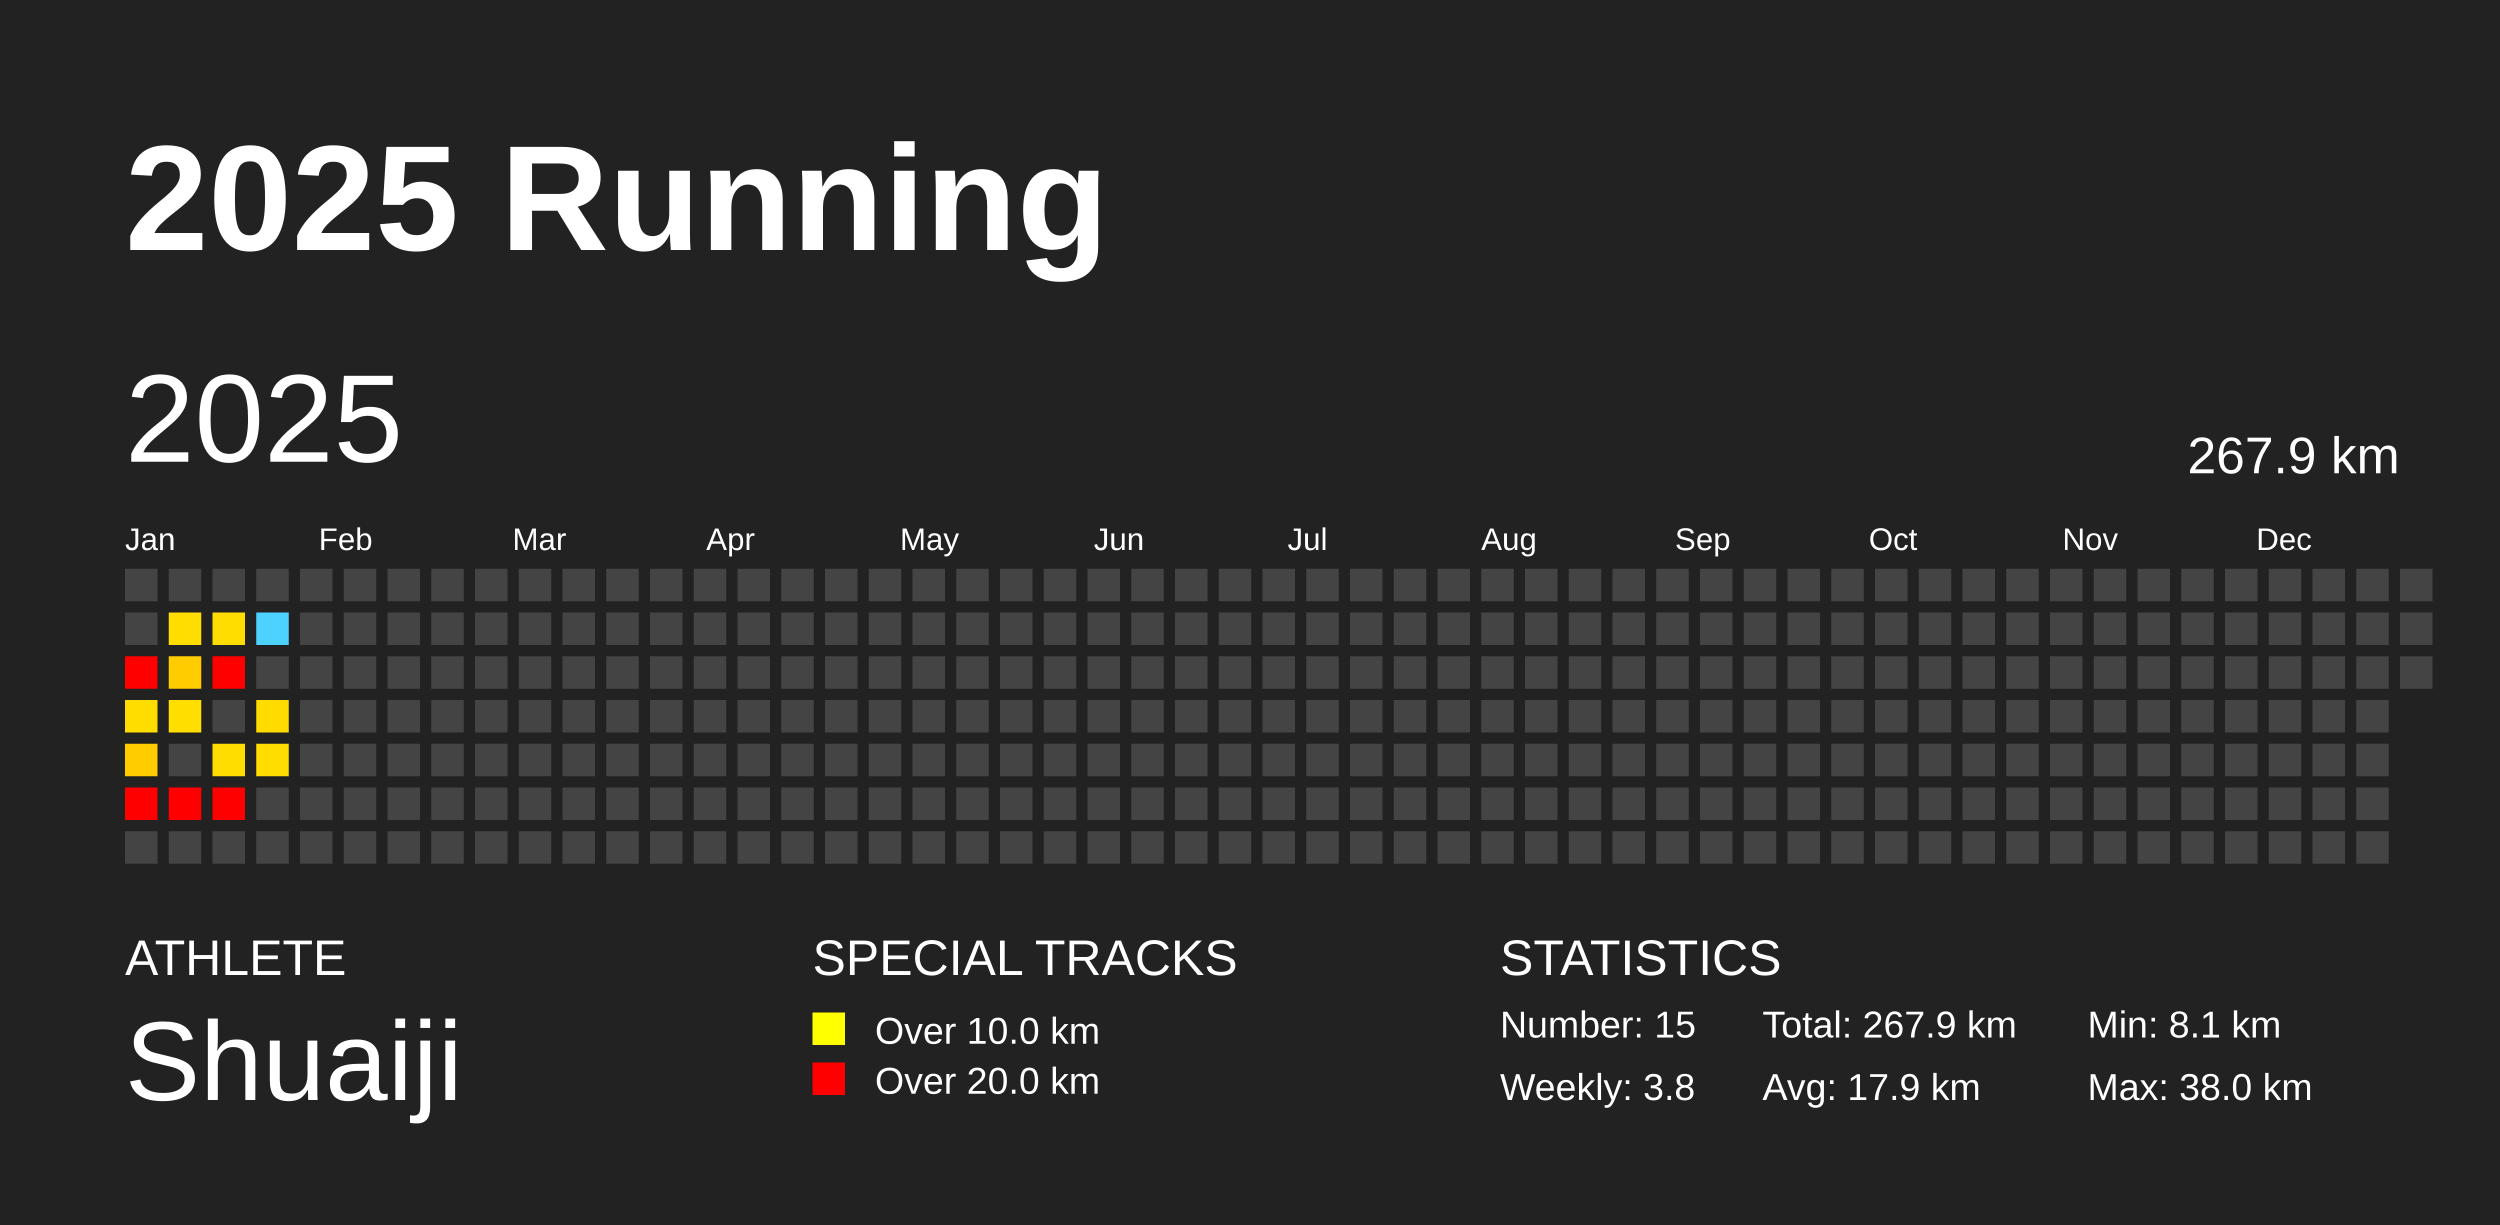
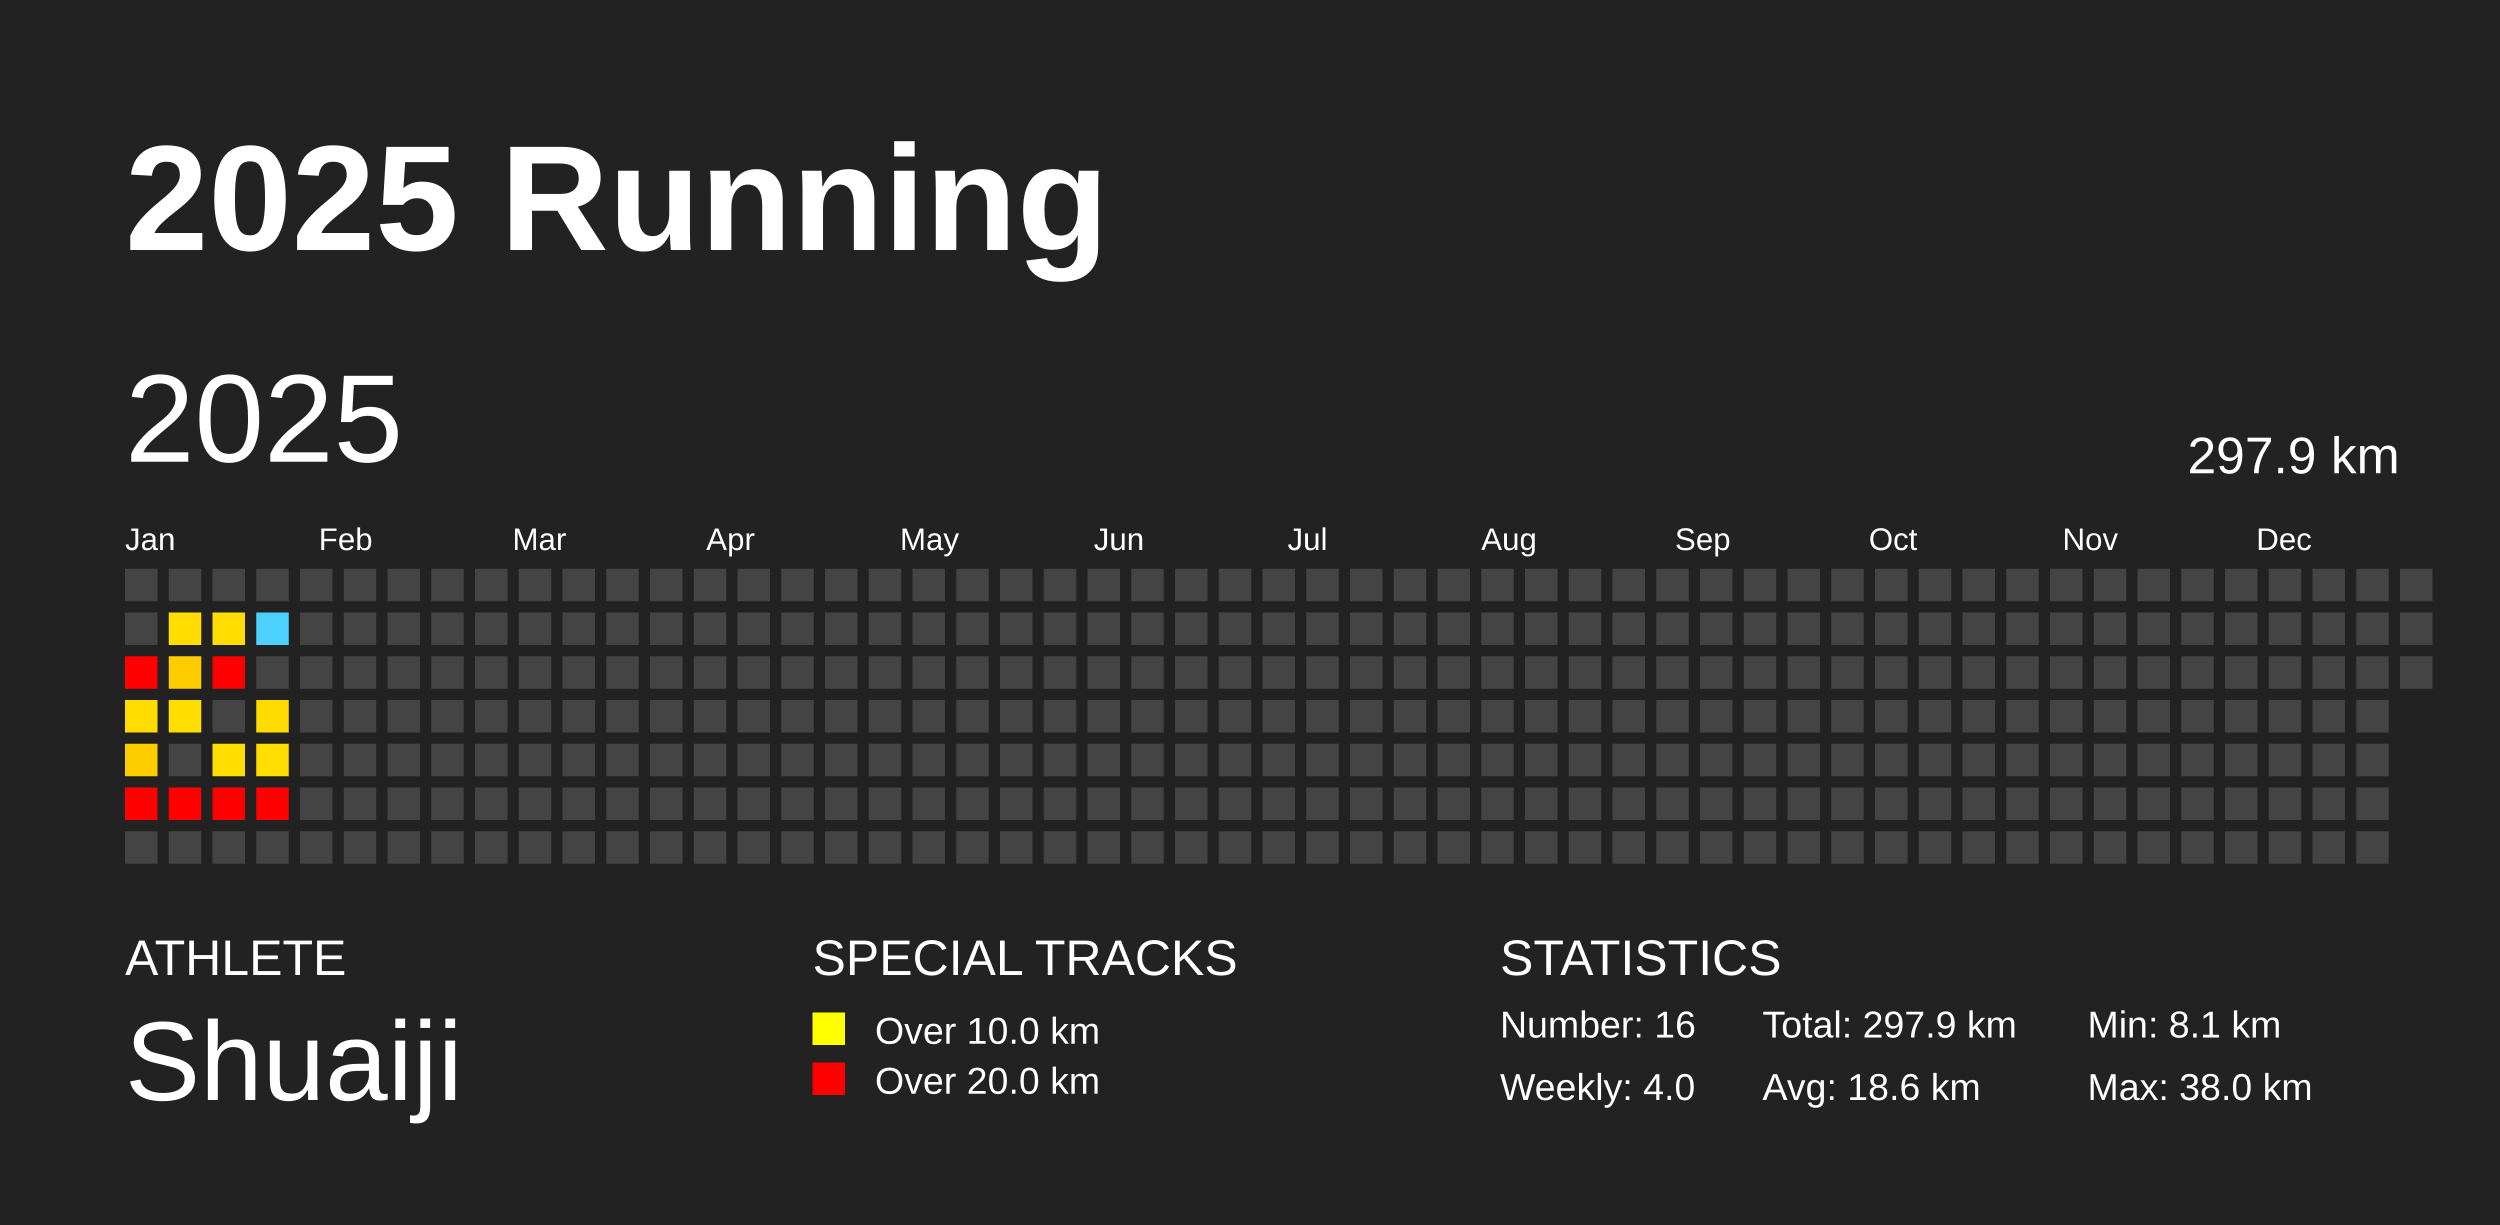
<svg xmlns="http://www.w3.org/2000/svg" baseProfile="full" height="98mm" version="1.1" viewBox="0,0,200,98" width="200mm">
  <defs />
  <rect fill="#222222" height="98" width="200" x="0" y="0" />
  <text fill="#FFFFFF" style="font-size:12px; font-family:Arial; font-weight:bold;" x="10" y="20">2025 Running</text>
  <text fill="#FFFFFF" style="font-size:4px; font-family:Arial" x="10" y="78">ATHLETE</text>
  <text fill="#FFFFFF" style="font-size:9px; font-family:Arial" x="10" y="88">Shuaiji</text>
  <text fill="#FFFFFF" style="font-size:4px; font-family:Arial" x="65" y="78">SPECIAL TRACKS</text>
  <rect fill="yellow" height="2.6" width="2.6" x="65" y="81" />
  <text fill="#FFFFFF" style="font-size:3px; font-family:Arial" x="70" y="83.5">Over 10.0 km</text>
  <rect fill="red" height="2.6" width="2.6" x="65" y="85" />
  <text fill="#FFFFFF" style="font-size:3px; font-family:Arial" x="70" y="87.5">Over 20.0 km</text>
  <text fill="#FFFFFF" style="font-size:4px; font-family:Arial" x="120" y="78">STATISTICS</text>
-   <text fill="#FFFFFF" style="font-size:3px; font-family:Arial" x="120" y="83">Number: 15</text>
-   <text fill="#FFFFFF" style="font-size:3px; font-family:Arial" x="120" y="88">Weekly: 3.8</text>
-   <text fill="#FFFFFF" style="font-size:3px; font-family:Arial" x="141" y="83">Total: 267.9 km</text>
-   <text fill="#FFFFFF" style="font-size:3px; font-family:Arial" x="141" y="88">Avg: 17.9 km</text>
+   <text fill="#FFFFFF" style="font-size:3px; font-family:Arial" x="120" y="83">Number: 16</text>
+   <text fill="#FFFFFF" style="font-size:3px; font-family:Arial" x="120" y="88">Weekly: 4.0</text>
+   <text fill="#FFFFFF" style="font-size:3px; font-family:Arial" x="141" y="83">Total: 297.9 km</text>
+   <text fill="#FFFFFF" style="font-size:3px; font-family:Arial" x="141" y="88">Avg: 18.6 km</text>
  <text fill="#FFFFFF" style="font-size:3px; font-family:Arial" x="167" y="83">Min: 8.1 km</text>
  <text fill="#FFFFFF" style="font-size:3px; font-family:Arial" x="167" y="88">Max: 38.0 km</text>
  <text dominant-baseline="hanging" fill="#FFFFFF" style="font-size:10.0px; font-family:Arial;" x="10" y="30">2025</text>
-   <text dominant-baseline="hanging" fill="#FFFFFF" style="font-size:4.125px; font-family:Arial;" x="175" y="35">267.9 km</text>
+   <text dominant-baseline="hanging" fill="#FFFFFF" style="font-size:4.125px; font-family:Arial;" x="175" y="35">297.9 km</text>
  <text fill="#FFFFFF" style="font-size:2.5px; font-family:Arial" x="10.0" y="44">Jan</text>
  <text fill="#FFFFFF" style="font-size:2.5px; font-family:Arial" x="25.5" y="44">Feb</text>
  <text fill="#FFFFFF" style="font-size:2.5px; font-family:Arial" x="41.0" y="44">Mar</text>
  <text fill="#FFFFFF" style="font-size:2.5px; font-family:Arial" x="56.5" y="44">Apr</text>
  <text fill="#FFFFFF" style="font-size:2.5px; font-family:Arial" x="72.0" y="44">May</text>
  <text fill="#FFFFFF" style="font-size:2.5px; font-family:Arial" x="87.5" y="44">Jun</text>
  <text fill="#FFFFFF" style="font-size:2.5px; font-family:Arial" x="103.0" y="44">Jul</text>
  <text fill="#FFFFFF" style="font-size:2.5px; font-family:Arial" x="118.5" y="44">Aug</text>
  <text fill="#FFFFFF" style="font-size:2.5px; font-family:Arial" x="134.0" y="44">Sep</text>
  <text fill="#FFFFFF" style="font-size:2.5px; font-family:Arial" x="149.5" y="44">Oct</text>
  <text fill="#FFFFFF" style="font-size:2.5px; font-family:Arial" x="165.0" y="44">Nov</text>
  <text fill="#FFFFFF" style="font-size:2.5px; font-family:Arial" x="180.5" y="44">Dec</text>
  <rect fill="#444444" height="2.6" width="2.6" x="10.0" y="45.5" />
  <rect fill="#444444" height="2.6" width="2.6" x="10.0" y="49.0" />
  <rect fill="red" height="2.6" width="2.6" x="10.0" y="52.5" />
  <rect fill="#ffdd00" height="2.6" width="2.6" x="10.0" y="56.0" />
  <rect fill="#ffcc00" height="2.6" width="2.6" x="10.0" y="59.5" />
  <rect fill="red" height="2.6" width="2.6" x="10.0" y="63.0" />
  <rect fill="#444444" height="2.6" width="2.6" x="10.0" y="66.5" />
  <rect fill="#444444" height="2.6" width="2.6" x="13.5" y="45.5" />
  <rect fill="#ffdd00" height="2.6" width="2.6" x="13.5" y="49.0" />
  <rect fill="#ffcc00" height="2.6" width="2.6" x="13.5" y="52.5" />
  <rect fill="#ffde00" height="2.6" width="2.6" x="13.5" y="56.0" />
  <rect fill="#444444" height="2.6" width="2.6" x="13.5" y="59.5" />
  <rect fill="red" height="2.6" width="2.6" x="13.5" y="63.0" />
  <rect fill="#444444" height="2.6" width="2.6" x="13.5" y="66.5" />
  <rect fill="#444444" height="2.6" width="2.6" x="17.0" y="45.5" />
  <rect fill="#ffdd00" height="2.6" width="2.6" x="17.0" y="49.0" />
  <rect fill="red" height="2.6" width="2.6" x="17.0" y="52.5" />
  <rect fill="#444444" height="2.6" width="2.6" x="17.0" y="56.0" />
  <rect fill="#ffdd00" height="2.6" width="2.6" x="17.0" y="59.5" />
  <rect fill="red" height="2.6" width="2.6" x="17.0" y="63.0" />
  <rect fill="#444444" height="2.6" width="2.6" x="17.0" y="66.5" />
  <rect fill="#444444" height="2.6" width="2.6" x="20.5" y="45.5" />
  <rect fill="#4dd2ff" height="2.6" width="2.6" x="20.5" y="49.0" />
  <rect fill="#444444" height="2.6" width="2.6" x="20.5" y="52.5" />
  <rect fill="#ffdb00" height="2.6" width="2.6" x="20.5" y="56.0" />
  <rect fill="#ffdd00" height="2.6" width="2.6" x="20.5" y="59.5" />
-   <rect fill="#444444" height="2.6" width="2.6" x="20.5" y="63.0" />
+   <rect fill="red" height="2.6" width="2.6" x="20.5" y="63.0" />
  <rect fill="#444444" height="2.6" width="2.6" x="20.5" y="66.5" />
  <rect fill="#444444" height="2.6" width="2.6" x="24.0" y="45.5" />
  <rect fill="#444444" height="2.6" width="2.6" x="24.0" y="49.0" />
  <rect fill="#444444" height="2.6" width="2.6" x="24.0" y="52.5" />
  <rect fill="#444444" height="2.6" width="2.6" x="24.0" y="56.0" />
  <rect fill="#444444" height="2.6" width="2.6" x="24.0" y="59.5" />
  <rect fill="#444444" height="2.6" width="2.6" x="24.0" y="63.0" />
  <rect fill="#444444" height="2.6" width="2.6" x="24.0" y="66.5" />
  <rect fill="#444444" height="2.6" width="2.6" x="27.5" y="45.5" />
  <rect fill="#444444" height="2.6" width="2.6" x="27.5" y="49.0" />
  <rect fill="#444444" height="2.6" width="2.6" x="27.5" y="52.5" />
  <rect fill="#444444" height="2.6" width="2.6" x="27.5" y="56.0" />
  <rect fill="#444444" height="2.6" width="2.6" x="27.5" y="59.5" />
  <rect fill="#444444" height="2.6" width="2.6" x="27.5" y="63.0" />
  <rect fill="#444444" height="2.6" width="2.6" x="27.5" y="66.5" />
  <rect fill="#444444" height="2.6" width="2.6" x="31.0" y="45.5" />
  <rect fill="#444444" height="2.6" width="2.6" x="31.0" y="49.0" />
  <rect fill="#444444" height="2.6" width="2.6" x="31.0" y="52.5" />
  <rect fill="#444444" height="2.6" width="2.6" x="31.0" y="56.0" />
  <rect fill="#444444" height="2.6" width="2.6" x="31.0" y="59.5" />
  <rect fill="#444444" height="2.6" width="2.6" x="31.0" y="63.0" />
  <rect fill="#444444" height="2.6" width="2.6" x="31.0" y="66.5" />
  <rect fill="#444444" height="2.6" width="2.6" x="34.5" y="45.5" />
  <rect fill="#444444" height="2.6" width="2.6" x="34.5" y="49.0" />
  <rect fill="#444444" height="2.6" width="2.6" x="34.5" y="52.5" />
  <rect fill="#444444" height="2.6" width="2.6" x="34.5" y="56.0" />
  <rect fill="#444444" height="2.6" width="2.6" x="34.5" y="59.5" />
  <rect fill="#444444" height="2.6" width="2.6" x="34.5" y="63.0" />
  <rect fill="#444444" height="2.6" width="2.6" x="34.5" y="66.5" />
  <rect fill="#444444" height="2.6" width="2.6" x="38.0" y="45.5" />
  <rect fill="#444444" height="2.6" width="2.6" x="38.0" y="49.0" />
  <rect fill="#444444" height="2.6" width="2.6" x="38.0" y="52.5" />
  <rect fill="#444444" height="2.6" width="2.6" x="38.0" y="56.0" />
  <rect fill="#444444" height="2.6" width="2.6" x="38.0" y="59.5" />
  <rect fill="#444444" height="2.6" width="2.6" x="38.0" y="63.0" />
  <rect fill="#444444" height="2.6" width="2.6" x="38.0" y="66.5" />
  <rect fill="#444444" height="2.6" width="2.6" x="41.5" y="45.5" />
  <rect fill="#444444" height="2.6" width="2.6" x="41.5" y="49.0" />
  <rect fill="#444444" height="2.6" width="2.6" x="41.5" y="52.5" />
  <rect fill="#444444" height="2.6" width="2.6" x="41.5" y="56.0" />
  <rect fill="#444444" height="2.6" width="2.6" x="41.5" y="59.5" />
  <rect fill="#444444" height="2.6" width="2.6" x="41.5" y="63.0" />
  <rect fill="#444444" height="2.6" width="2.6" x="41.5" y="66.5" />
  <rect fill="#444444" height="2.6" width="2.6" x="45.0" y="45.5" />
  <rect fill="#444444" height="2.6" width="2.6" x="45.0" y="49.0" />
  <rect fill="#444444" height="2.6" width="2.6" x="45.0" y="52.5" />
  <rect fill="#444444" height="2.6" width="2.6" x="45.0" y="56.0" />
  <rect fill="#444444" height="2.6" width="2.6" x="45.0" y="59.5" />
  <rect fill="#444444" height="2.6" width="2.6" x="45.0" y="63.0" />
  <rect fill="#444444" height="2.6" width="2.6" x="45.0" y="66.5" />
  <rect fill="#444444" height="2.6" width="2.6" x="48.5" y="45.5" />
  <rect fill="#444444" height="2.6" width="2.6" x="48.5" y="49.0" />
  <rect fill="#444444" height="2.6" width="2.6" x="48.5" y="52.5" />
  <rect fill="#444444" height="2.6" width="2.6" x="48.5" y="56.0" />
  <rect fill="#444444" height="2.6" width="2.6" x="48.5" y="59.5" />
  <rect fill="#444444" height="2.6" width="2.6" x="48.5" y="63.0" />
  <rect fill="#444444" height="2.6" width="2.6" x="48.5" y="66.5" />
  <rect fill="#444444" height="2.6" width="2.6" x="52.0" y="45.5" />
  <rect fill="#444444" height="2.6" width="2.6" x="52.0" y="49.0" />
  <rect fill="#444444" height="2.6" width="2.6" x="52.0" y="52.5" />
  <rect fill="#444444" height="2.6" width="2.6" x="52.0" y="56.0" />
  <rect fill="#444444" height="2.6" width="2.6" x="52.0" y="59.5" />
  <rect fill="#444444" height="2.6" width="2.6" x="52.0" y="63.0" />
  <rect fill="#444444" height="2.6" width="2.6" x="52.0" y="66.5" />
  <rect fill="#444444" height="2.6" width="2.6" x="55.5" y="45.5" />
  <rect fill="#444444" height="2.6" width="2.6" x="55.5" y="49.0" />
  <rect fill="#444444" height="2.6" width="2.6" x="55.5" y="52.5" />
  <rect fill="#444444" height="2.6" width="2.6" x="55.5" y="56.0" />
  <rect fill="#444444" height="2.6" width="2.6" x="55.5" y="59.5" />
  <rect fill="#444444" height="2.6" width="2.6" x="55.5" y="63.0" />
  <rect fill="#444444" height="2.6" width="2.6" x="55.5" y="66.5" />
  <rect fill="#444444" height="2.6" width="2.6" x="59.0" y="45.5" />
  <rect fill="#444444" height="2.6" width="2.6" x="59.0" y="49.0" />
  <rect fill="#444444" height="2.6" width="2.6" x="59.0" y="52.5" />
  <rect fill="#444444" height="2.6" width="2.6" x="59.0" y="56.0" />
  <rect fill="#444444" height="2.6" width="2.6" x="59.0" y="59.5" />
  <rect fill="#444444" height="2.6" width="2.6" x="59.0" y="63.0" />
  <rect fill="#444444" height="2.6" width="2.6" x="59.0" y="66.5" />
  <rect fill="#444444" height="2.6" width="2.6" x="62.5" y="45.5" />
  <rect fill="#444444" height="2.6" width="2.6" x="62.5" y="49.0" />
  <rect fill="#444444" height="2.6" width="2.6" x="62.5" y="52.5" />
  <rect fill="#444444" height="2.6" width="2.6" x="62.5" y="56.0" />
  <rect fill="#444444" height="2.6" width="2.6" x="62.5" y="59.5" />
  <rect fill="#444444" height="2.6" width="2.6" x="62.5" y="63.0" />
  <rect fill="#444444" height="2.6" width="2.6" x="62.5" y="66.5" />
  <rect fill="#444444" height="2.6" width="2.6" x="66.0" y="45.5" />
  <rect fill="#444444" height="2.6" width="2.6" x="66.0" y="49.0" />
  <rect fill="#444444" height="2.6" width="2.6" x="66.0" y="52.5" />
  <rect fill="#444444" height="2.6" width="2.6" x="66.0" y="56.0" />
  <rect fill="#444444" height="2.6" width="2.6" x="66.0" y="59.5" />
  <rect fill="#444444" height="2.6" width="2.6" x="66.0" y="63.0" />
  <rect fill="#444444" height="2.6" width="2.6" x="66.0" y="66.5" />
  <rect fill="#444444" height="2.6" width="2.6" x="69.5" y="45.5" />
  <rect fill="#444444" height="2.6" width="2.6" x="69.5" y="49.0" />
  <rect fill="#444444" height="2.6" width="2.6" x="69.5" y="52.5" />
  <rect fill="#444444" height="2.6" width="2.6" x="69.5" y="56.0" />
  <rect fill="#444444" height="2.6" width="2.6" x="69.5" y="59.5" />
  <rect fill="#444444" height="2.6" width="2.6" x="69.5" y="63.0" />
  <rect fill="#444444" height="2.6" width="2.6" x="69.5" y="66.5" />
  <rect fill="#444444" height="2.6" width="2.6" x="73.0" y="45.5" />
  <rect fill="#444444" height="2.6" width="2.6" x="73.0" y="49.0" />
  <rect fill="#444444" height="2.6" width="2.6" x="73.0" y="52.5" />
  <rect fill="#444444" height="2.6" width="2.6" x="73.0" y="56.0" />
  <rect fill="#444444" height="2.6" width="2.6" x="73.0" y="59.5" />
  <rect fill="#444444" height="2.6" width="2.6" x="73.0" y="63.0" />
  <rect fill="#444444" height="2.6" width="2.6" x="73.0" y="66.5" />
  <rect fill="#444444" height="2.6" width="2.6" x="76.5" y="45.5" />
  <rect fill="#444444" height="2.6" width="2.6" x="76.5" y="49.0" />
  <rect fill="#444444" height="2.6" width="2.6" x="76.5" y="52.5" />
  <rect fill="#444444" height="2.6" width="2.6" x="76.5" y="56.0" />
  <rect fill="#444444" height="2.6" width="2.6" x="76.5" y="59.5" />
  <rect fill="#444444" height="2.6" width="2.6" x="76.5" y="63.0" />
  <rect fill="#444444" height="2.6" width="2.6" x="76.5" y="66.5" />
  <rect fill="#444444" height="2.6" width="2.6" x="80.0" y="45.5" />
  <rect fill="#444444" height="2.6" width="2.6" x="80.0" y="49.0" />
  <rect fill="#444444" height="2.6" width="2.6" x="80.0" y="52.5" />
  <rect fill="#444444" height="2.6" width="2.6" x="80.0" y="56.0" />
  <rect fill="#444444" height="2.6" width="2.6" x="80.0" y="59.5" />
  <rect fill="#444444" height="2.6" width="2.6" x="80.0" y="63.0" />
  <rect fill="#444444" height="2.6" width="2.6" x="80.0" y="66.5" />
  <rect fill="#444444" height="2.6" width="2.6" x="83.5" y="45.5" />
  <rect fill="#444444" height="2.6" width="2.6" x="83.5" y="49.0" />
  <rect fill="#444444" height="2.6" width="2.6" x="83.5" y="52.5" />
  <rect fill="#444444" height="2.6" width="2.6" x="83.5" y="56.0" />
  <rect fill="#444444" height="2.6" width="2.6" x="83.5" y="59.5" />
  <rect fill="#444444" height="2.6" width="2.6" x="83.5" y="63.0" />
  <rect fill="#444444" height="2.6" width="2.6" x="83.5" y="66.5" />
  <rect fill="#444444" height="2.6" width="2.6" x="87.0" y="45.5" />
  <rect fill="#444444" height="2.6" width="2.6" x="87.0" y="49.0" />
  <rect fill="#444444" height="2.6" width="2.6" x="87.0" y="52.5" />
  <rect fill="#444444" height="2.6" width="2.6" x="87.0" y="56.0" />
  <rect fill="#444444" height="2.6" width="2.6" x="87.0" y="59.5" />
  <rect fill="#444444" height="2.6" width="2.6" x="87.0" y="63.0" />
  <rect fill="#444444" height="2.6" width="2.6" x="87.0" y="66.5" />
  <rect fill="#444444" height="2.6" width="2.6" x="90.5" y="45.5" />
  <rect fill="#444444" height="2.6" width="2.6" x="90.5" y="49.0" />
  <rect fill="#444444" height="2.6" width="2.6" x="90.5" y="52.5" />
  <rect fill="#444444" height="2.6" width="2.6" x="90.5" y="56.0" />
  <rect fill="#444444" height="2.6" width="2.6" x="90.5" y="59.5" />
  <rect fill="#444444" height="2.6" width="2.6" x="90.5" y="63.0" />
  <rect fill="#444444" height="2.6" width="2.6" x="90.5" y="66.5" />
  <rect fill="#444444" height="2.6" width="2.6" x="94.0" y="45.5" />
  <rect fill="#444444" height="2.6" width="2.6" x="94.0" y="49.0" />
  <rect fill="#444444" height="2.6" width="2.6" x="94.0" y="52.5" />
  <rect fill="#444444" height="2.6" width="2.6" x="94.0" y="56.0" />
  <rect fill="#444444" height="2.6" width="2.6" x="94.0" y="59.5" />
  <rect fill="#444444" height="2.6" width="2.6" x="94.0" y="63.0" />
  <rect fill="#444444" height="2.6" width="2.6" x="94.0" y="66.5" />
  <rect fill="#444444" height="2.6" width="2.6" x="97.5" y="45.5" />
  <rect fill="#444444" height="2.6" width="2.6" x="97.5" y="49.0" />
  <rect fill="#444444" height="2.6" width="2.6" x="97.5" y="52.5" />
  <rect fill="#444444" height="2.6" width="2.6" x="97.5" y="56.0" />
  <rect fill="#444444" height="2.6" width="2.6" x="97.5" y="59.5" />
  <rect fill="#444444" height="2.6" width="2.6" x="97.5" y="63.0" />
  <rect fill="#444444" height="2.6" width="2.6" x="97.5" y="66.5" />
  <rect fill="#444444" height="2.6" width="2.6" x="101.0" y="45.5" />
  <rect fill="#444444" height="2.6" width="2.6" x="101.0" y="49.0" />
  <rect fill="#444444" height="2.6" width="2.6" x="101.0" y="52.5" />
  <rect fill="#444444" height="2.6" width="2.6" x="101.0" y="56.0" />
  <rect fill="#444444" height="2.6" width="2.6" x="101.0" y="59.5" />
  <rect fill="#444444" height="2.6" width="2.6" x="101.0" y="63.0" />
  <rect fill="#444444" height="2.6" width="2.6" x="101.0" y="66.5" />
  <rect fill="#444444" height="2.6" width="2.6" x="104.5" y="45.5" />
  <rect fill="#444444" height="2.6" width="2.6" x="104.5" y="49.0" />
  <rect fill="#444444" height="2.6" width="2.6" x="104.5" y="52.5" />
  <rect fill="#444444" height="2.6" width="2.6" x="104.5" y="56.0" />
  <rect fill="#444444" height="2.6" width="2.6" x="104.5" y="59.5" />
  <rect fill="#444444" height="2.6" width="2.6" x="104.5" y="63.0" />
  <rect fill="#444444" height="2.6" width="2.6" x="104.5" y="66.5" />
  <rect fill="#444444" height="2.6" width="2.6" x="108.0" y="45.5" />
  <rect fill="#444444" height="2.6" width="2.6" x="108.0" y="49.0" />
  <rect fill="#444444" height="2.6" width="2.6" x="108.0" y="52.5" />
  <rect fill="#444444" height="2.6" width="2.6" x="108.0" y="56.0" />
  <rect fill="#444444" height="2.6" width="2.6" x="108.0" y="59.5" />
  <rect fill="#444444" height="2.6" width="2.6" x="108.0" y="63.0" />
  <rect fill="#444444" height="2.6" width="2.6" x="108.0" y="66.5" />
  <rect fill="#444444" height="2.6" width="2.6" x="111.5" y="45.5" />
  <rect fill="#444444" height="2.6" width="2.6" x="111.5" y="49.0" />
  <rect fill="#444444" height="2.6" width="2.6" x="111.5" y="52.5" />
  <rect fill="#444444" height="2.6" width="2.6" x="111.5" y="56.0" />
  <rect fill="#444444" height="2.6" width="2.6" x="111.5" y="59.5" />
  <rect fill="#444444" height="2.6" width="2.6" x="111.5" y="63.0" />
  <rect fill="#444444" height="2.6" width="2.6" x="111.5" y="66.5" />
  <rect fill="#444444" height="2.6" width="2.6" x="115.0" y="45.5" />
  <rect fill="#444444" height="2.6" width="2.6" x="115.0" y="49.0" />
  <rect fill="#444444" height="2.6" width="2.6" x="115.0" y="52.5" />
  <rect fill="#444444" height="2.6" width="2.6" x="115.0" y="56.0" />
  <rect fill="#444444" height="2.6" width="2.6" x="115.0" y="59.5" />
  <rect fill="#444444" height="2.6" width="2.6" x="115.0" y="63.0" />
  <rect fill="#444444" height="2.6" width="2.6" x="115.0" y="66.5" />
  <rect fill="#444444" height="2.6" width="2.6" x="118.5" y="45.5" />
  <rect fill="#444444" height="2.6" width="2.6" x="118.5" y="49.0" />
  <rect fill="#444444" height="2.6" width="2.6" x="118.5" y="52.5" />
  <rect fill="#444444" height="2.6" width="2.6" x="118.5" y="56.0" />
  <rect fill="#444444" height="2.6" width="2.6" x="118.5" y="59.5" />
  <rect fill="#444444" height="2.6" width="2.6" x="118.5" y="63.0" />
  <rect fill="#444444" height="2.6" width="2.6" x="118.5" y="66.5" />
  <rect fill="#444444" height="2.6" width="2.6" x="122.0" y="45.5" />
  <rect fill="#444444" height="2.6" width="2.6" x="122.0" y="49.0" />
  <rect fill="#444444" height="2.6" width="2.6" x="122.0" y="52.5" />
  <rect fill="#444444" height="2.6" width="2.6" x="122.0" y="56.0" />
  <rect fill="#444444" height="2.6" width="2.6" x="122.0" y="59.5" />
  <rect fill="#444444" height="2.6" width="2.6" x="122.0" y="63.0" />
  <rect fill="#444444" height="2.6" width="2.6" x="122.0" y="66.5" />
  <rect fill="#444444" height="2.6" width="2.6" x="125.5" y="45.5" />
  <rect fill="#444444" height="2.6" width="2.6" x="125.5" y="49.0" />
  <rect fill="#444444" height="2.6" width="2.6" x="125.5" y="52.5" />
  <rect fill="#444444" height="2.6" width="2.6" x="125.5" y="56.0" />
  <rect fill="#444444" height="2.6" width="2.6" x="125.5" y="59.5" />
  <rect fill="#444444" height="2.6" width="2.6" x="125.5" y="63.0" />
  <rect fill="#444444" height="2.6" width="2.6" x="125.5" y="66.5" />
  <rect fill="#444444" height="2.6" width="2.6" x="129.0" y="45.5" />
  <rect fill="#444444" height="2.6" width="2.6" x="129.0" y="49.0" />
  <rect fill="#444444" height="2.6" width="2.6" x="129.0" y="52.5" />
  <rect fill="#444444" height="2.6" width="2.6" x="129.0" y="56.0" />
  <rect fill="#444444" height="2.6" width="2.6" x="129.0" y="59.5" />
  <rect fill="#444444" height="2.6" width="2.6" x="129.0" y="63.0" />
  <rect fill="#444444" height="2.6" width="2.6" x="129.0" y="66.5" />
  <rect fill="#444444" height="2.6" width="2.6" x="132.5" y="45.5" />
  <rect fill="#444444" height="2.6" width="2.6" x="132.5" y="49.0" />
  <rect fill="#444444" height="2.6" width="2.6" x="132.5" y="52.5" />
  <rect fill="#444444" height="2.6" width="2.6" x="132.5" y="56.0" />
  <rect fill="#444444" height="2.6" width="2.6" x="132.5" y="59.5" />
  <rect fill="#444444" height="2.6" width="2.6" x="132.5" y="63.0" />
  <rect fill="#444444" height="2.6" width="2.6" x="132.5" y="66.5" />
  <rect fill="#444444" height="2.6" width="2.6" x="136.0" y="45.5" />
  <rect fill="#444444" height="2.6" width="2.6" x="136.0" y="49.0" />
  <rect fill="#444444" height="2.6" width="2.6" x="136.0" y="52.5" />
  <rect fill="#444444" height="2.6" width="2.6" x="136.0" y="56.0" />
  <rect fill="#444444" height="2.6" width="2.6" x="136.0" y="59.5" />
  <rect fill="#444444" height="2.6" width="2.6" x="136.0" y="63.0" />
  <rect fill="#444444" height="2.6" width="2.6" x="136.0" y="66.5" />
  <rect fill="#444444" height="2.6" width="2.6" x="139.5" y="45.5" />
  <rect fill="#444444" height="2.6" width="2.6" x="139.5" y="49.0" />
  <rect fill="#444444" height="2.6" width="2.6" x="139.5" y="52.5" />
  <rect fill="#444444" height="2.6" width="2.6" x="139.5" y="56.0" />
  <rect fill="#444444" height="2.6" width="2.6" x="139.5" y="59.5" />
  <rect fill="#444444" height="2.6" width="2.6" x="139.5" y="63.0" />
  <rect fill="#444444" height="2.6" width="2.6" x="139.5" y="66.5" />
  <rect fill="#444444" height="2.6" width="2.6" x="143.0" y="45.5" />
  <rect fill="#444444" height="2.6" width="2.6" x="143.0" y="49.0" />
  <rect fill="#444444" height="2.6" width="2.6" x="143.0" y="52.5" />
  <rect fill="#444444" height="2.6" width="2.6" x="143.0" y="56.0" />
  <rect fill="#444444" height="2.6" width="2.6" x="143.0" y="59.5" />
  <rect fill="#444444" height="2.6" width="2.6" x="143.0" y="63.0" />
  <rect fill="#444444" height="2.6" width="2.6" x="143.0" y="66.5" />
  <rect fill="#444444" height="2.6" width="2.6" x="146.5" y="45.5" />
  <rect fill="#444444" height="2.6" width="2.6" x="146.5" y="49.0" />
  <rect fill="#444444" height="2.6" width="2.6" x="146.5" y="52.5" />
  <rect fill="#444444" height="2.6" width="2.6" x="146.5" y="56.0" />
  <rect fill="#444444" height="2.6" width="2.6" x="146.5" y="59.5" />
  <rect fill="#444444" height="2.6" width="2.6" x="146.5" y="63.0" />
  <rect fill="#444444" height="2.6" width="2.6" x="146.5" y="66.5" />
  <rect fill="#444444" height="2.6" width="2.6" x="150.0" y="45.5" />
  <rect fill="#444444" height="2.6" width="2.6" x="150.0" y="49.0" />
  <rect fill="#444444" height="2.6" width="2.6" x="150.0" y="52.5" />
  <rect fill="#444444" height="2.6" width="2.6" x="150.0" y="56.0" />
  <rect fill="#444444" height="2.6" width="2.6" x="150.0" y="59.5" />
  <rect fill="#444444" height="2.6" width="2.6" x="150.0" y="63.0" />
  <rect fill="#444444" height="2.6" width="2.6" x="150.0" y="66.5" />
  <rect fill="#444444" height="2.6" width="2.6" x="153.5" y="45.5" />
  <rect fill="#444444" height="2.6" width="2.6" x="153.5" y="49.0" />
  <rect fill="#444444" height="2.6" width="2.6" x="153.5" y="52.5" />
  <rect fill="#444444" height="2.6" width="2.6" x="153.5" y="56.0" />
  <rect fill="#444444" height="2.6" width="2.6" x="153.5" y="59.5" />
  <rect fill="#444444" height="2.6" width="2.6" x="153.5" y="63.0" />
  <rect fill="#444444" height="2.6" width="2.6" x="153.5" y="66.5" />
  <rect fill="#444444" height="2.6" width="2.6" x="157.0" y="45.5" />
  <rect fill="#444444" height="2.6" width="2.6" x="157.0" y="49.0" />
  <rect fill="#444444" height="2.6" width="2.6" x="157.0" y="52.5" />
  <rect fill="#444444" height="2.6" width="2.6" x="157.0" y="56.0" />
  <rect fill="#444444" height="2.6" width="2.6" x="157.0" y="59.5" />
  <rect fill="#444444" height="2.6" width="2.6" x="157.0" y="63.0" />
  <rect fill="#444444" height="2.6" width="2.6" x="157.0" y="66.5" />
  <rect fill="#444444" height="2.6" width="2.6" x="160.5" y="45.5" />
  <rect fill="#444444" height="2.6" width="2.6" x="160.5" y="49.0" />
  <rect fill="#444444" height="2.6" width="2.6" x="160.5" y="52.5" />
  <rect fill="#444444" height="2.6" width="2.6" x="160.5" y="56.0" />
  <rect fill="#444444" height="2.6" width="2.6" x="160.5" y="59.5" />
  <rect fill="#444444" height="2.6" width="2.6" x="160.5" y="63.0" />
  <rect fill="#444444" height="2.6" width="2.6" x="160.5" y="66.5" />
  <rect fill="#444444" height="2.6" width="2.6" x="164.0" y="45.5" />
  <rect fill="#444444" height="2.6" width="2.6" x="164.0" y="49.0" />
  <rect fill="#444444" height="2.6" width="2.6" x="164.0" y="52.5" />
  <rect fill="#444444" height="2.6" width="2.6" x="164.0" y="56.0" />
  <rect fill="#444444" height="2.6" width="2.6" x="164.0" y="59.5" />
  <rect fill="#444444" height="2.6" width="2.6" x="164.0" y="63.0" />
  <rect fill="#444444" height="2.6" width="2.6" x="164.0" y="66.5" />
  <rect fill="#444444" height="2.6" width="2.6" x="167.5" y="45.5" />
  <rect fill="#444444" height="2.6" width="2.6" x="167.5" y="49.0" />
  <rect fill="#444444" height="2.6" width="2.6" x="167.5" y="52.5" />
  <rect fill="#444444" height="2.6" width="2.6" x="167.5" y="56.0" />
  <rect fill="#444444" height="2.6" width="2.6" x="167.5" y="59.5" />
  <rect fill="#444444" height="2.6" width="2.6" x="167.5" y="63.0" />
  <rect fill="#444444" height="2.6" width="2.6" x="167.5" y="66.5" />
  <rect fill="#444444" height="2.6" width="2.6" x="171.0" y="45.5" />
  <rect fill="#444444" height="2.6" width="2.6" x="171.0" y="49.0" />
  <rect fill="#444444" height="2.6" width="2.6" x="171.0" y="52.5" />
  <rect fill="#444444" height="2.6" width="2.6" x="171.0" y="56.0" />
  <rect fill="#444444" height="2.6" width="2.6" x="171.0" y="59.5" />
  <rect fill="#444444" height="2.6" width="2.6" x="171.0" y="63.0" />
  <rect fill="#444444" height="2.6" width="2.6" x="171.0" y="66.5" />
  <rect fill="#444444" height="2.6" width="2.6" x="174.5" y="45.5" />
  <rect fill="#444444" height="2.6" width="2.6" x="174.5" y="49.0" />
  <rect fill="#444444" height="2.6" width="2.6" x="174.5" y="52.5" />
  <rect fill="#444444" height="2.6" width="2.6" x="174.5" y="56.0" />
  <rect fill="#444444" height="2.6" width="2.6" x="174.5" y="59.5" />
  <rect fill="#444444" height="2.6" width="2.6" x="174.5" y="63.0" />
  <rect fill="#444444" height="2.6" width="2.6" x="174.5" y="66.5" />
  <rect fill="#444444" height="2.6" width="2.6" x="178.0" y="45.5" />
  <rect fill="#444444" height="2.6" width="2.6" x="178.0" y="49.0" />
  <rect fill="#444444" height="2.6" width="2.6" x="178.0" y="52.5" />
  <rect fill="#444444" height="2.6" width="2.6" x="178.0" y="56.0" />
  <rect fill="#444444" height="2.6" width="2.6" x="178.0" y="59.5" />
  <rect fill="#444444" height="2.6" width="2.6" x="178.0" y="63.0" />
  <rect fill="#444444" height="2.6" width="2.6" x="178.0" y="66.5" />
  <rect fill="#444444" height="2.6" width="2.6" x="181.5" y="45.5" />
  <rect fill="#444444" height="2.6" width="2.6" x="181.5" y="49.0" />
  <rect fill="#444444" height="2.6" width="2.6" x="181.5" y="52.5" />
  <rect fill="#444444" height="2.6" width="2.6" x="181.5" y="56.0" />
  <rect fill="#444444" height="2.6" width="2.6" x="181.5" y="59.5" />
  <rect fill="#444444" height="2.6" width="2.6" x="181.5" y="63.0" />
  <rect fill="#444444" height="2.6" width="2.6" x="181.5" y="66.5" />
  <rect fill="#444444" height="2.6" width="2.6" x="185.0" y="45.5" />
  <rect fill="#444444" height="2.6" width="2.6" x="185.0" y="49.0" />
  <rect fill="#444444" height="2.6" width="2.6" x="185.0" y="52.5" />
  <rect fill="#444444" height="2.6" width="2.6" x="185.0" y="56.0" />
  <rect fill="#444444" height="2.6" width="2.6" x="185.0" y="59.5" />
  <rect fill="#444444" height="2.6" width="2.6" x="185.0" y="63.0" />
  <rect fill="#444444" height="2.6" width="2.6" x="185.0" y="66.5" />
  <rect fill="#444444" height="2.6" width="2.6" x="188.5" y="45.5" />
  <rect fill="#444444" height="2.6" width="2.6" x="188.5" y="49.0" />
  <rect fill="#444444" height="2.6" width="2.6" x="188.5" y="52.5" />
  <rect fill="#444444" height="2.6" width="2.6" x="188.5" y="56.0" />
  <rect fill="#444444" height="2.6" width="2.6" x="188.5" y="59.5" />
  <rect fill="#444444" height="2.6" width="2.6" x="188.5" y="63.0" />
  <rect fill="#444444" height="2.6" width="2.6" x="188.5" y="66.5" />
  <rect fill="#444444" height="2.6" width="2.6" x="192.0" y="45.5" />
  <rect fill="#444444" height="2.6" width="2.6" x="192.0" y="49.0" />
  <rect fill="#444444" height="2.6" width="2.6" x="192.0" y="52.5" />
</svg>
